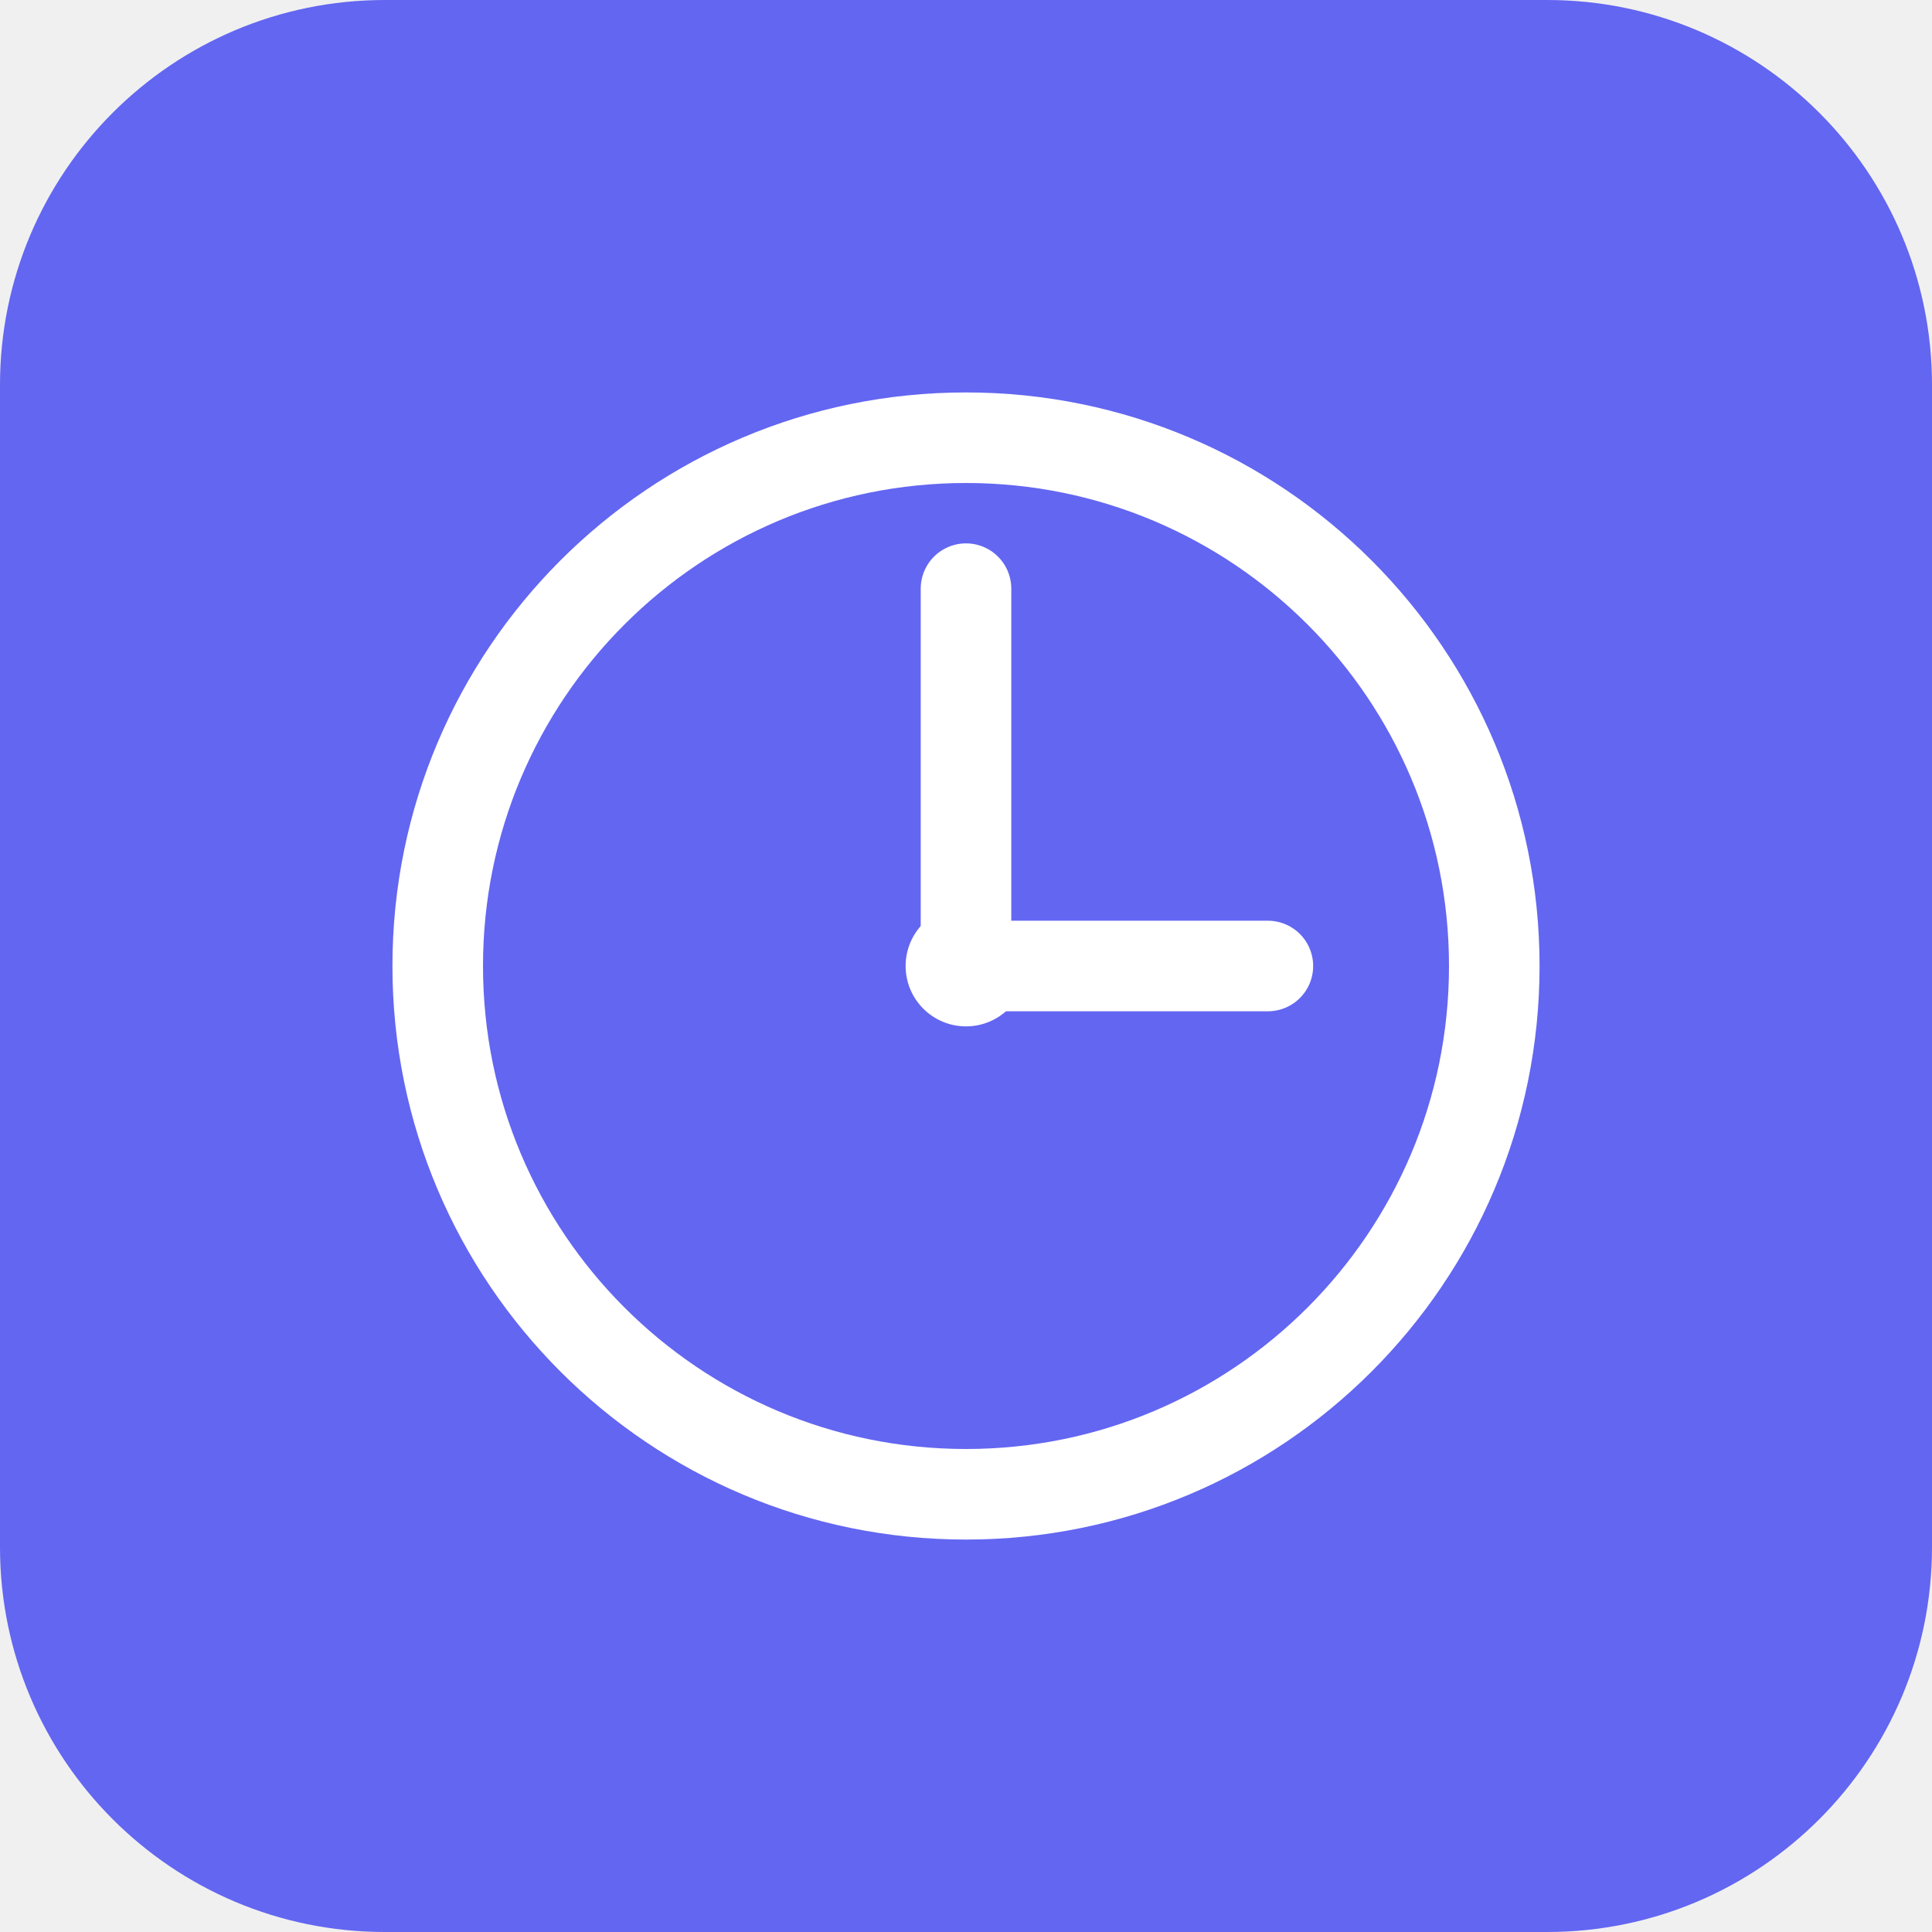
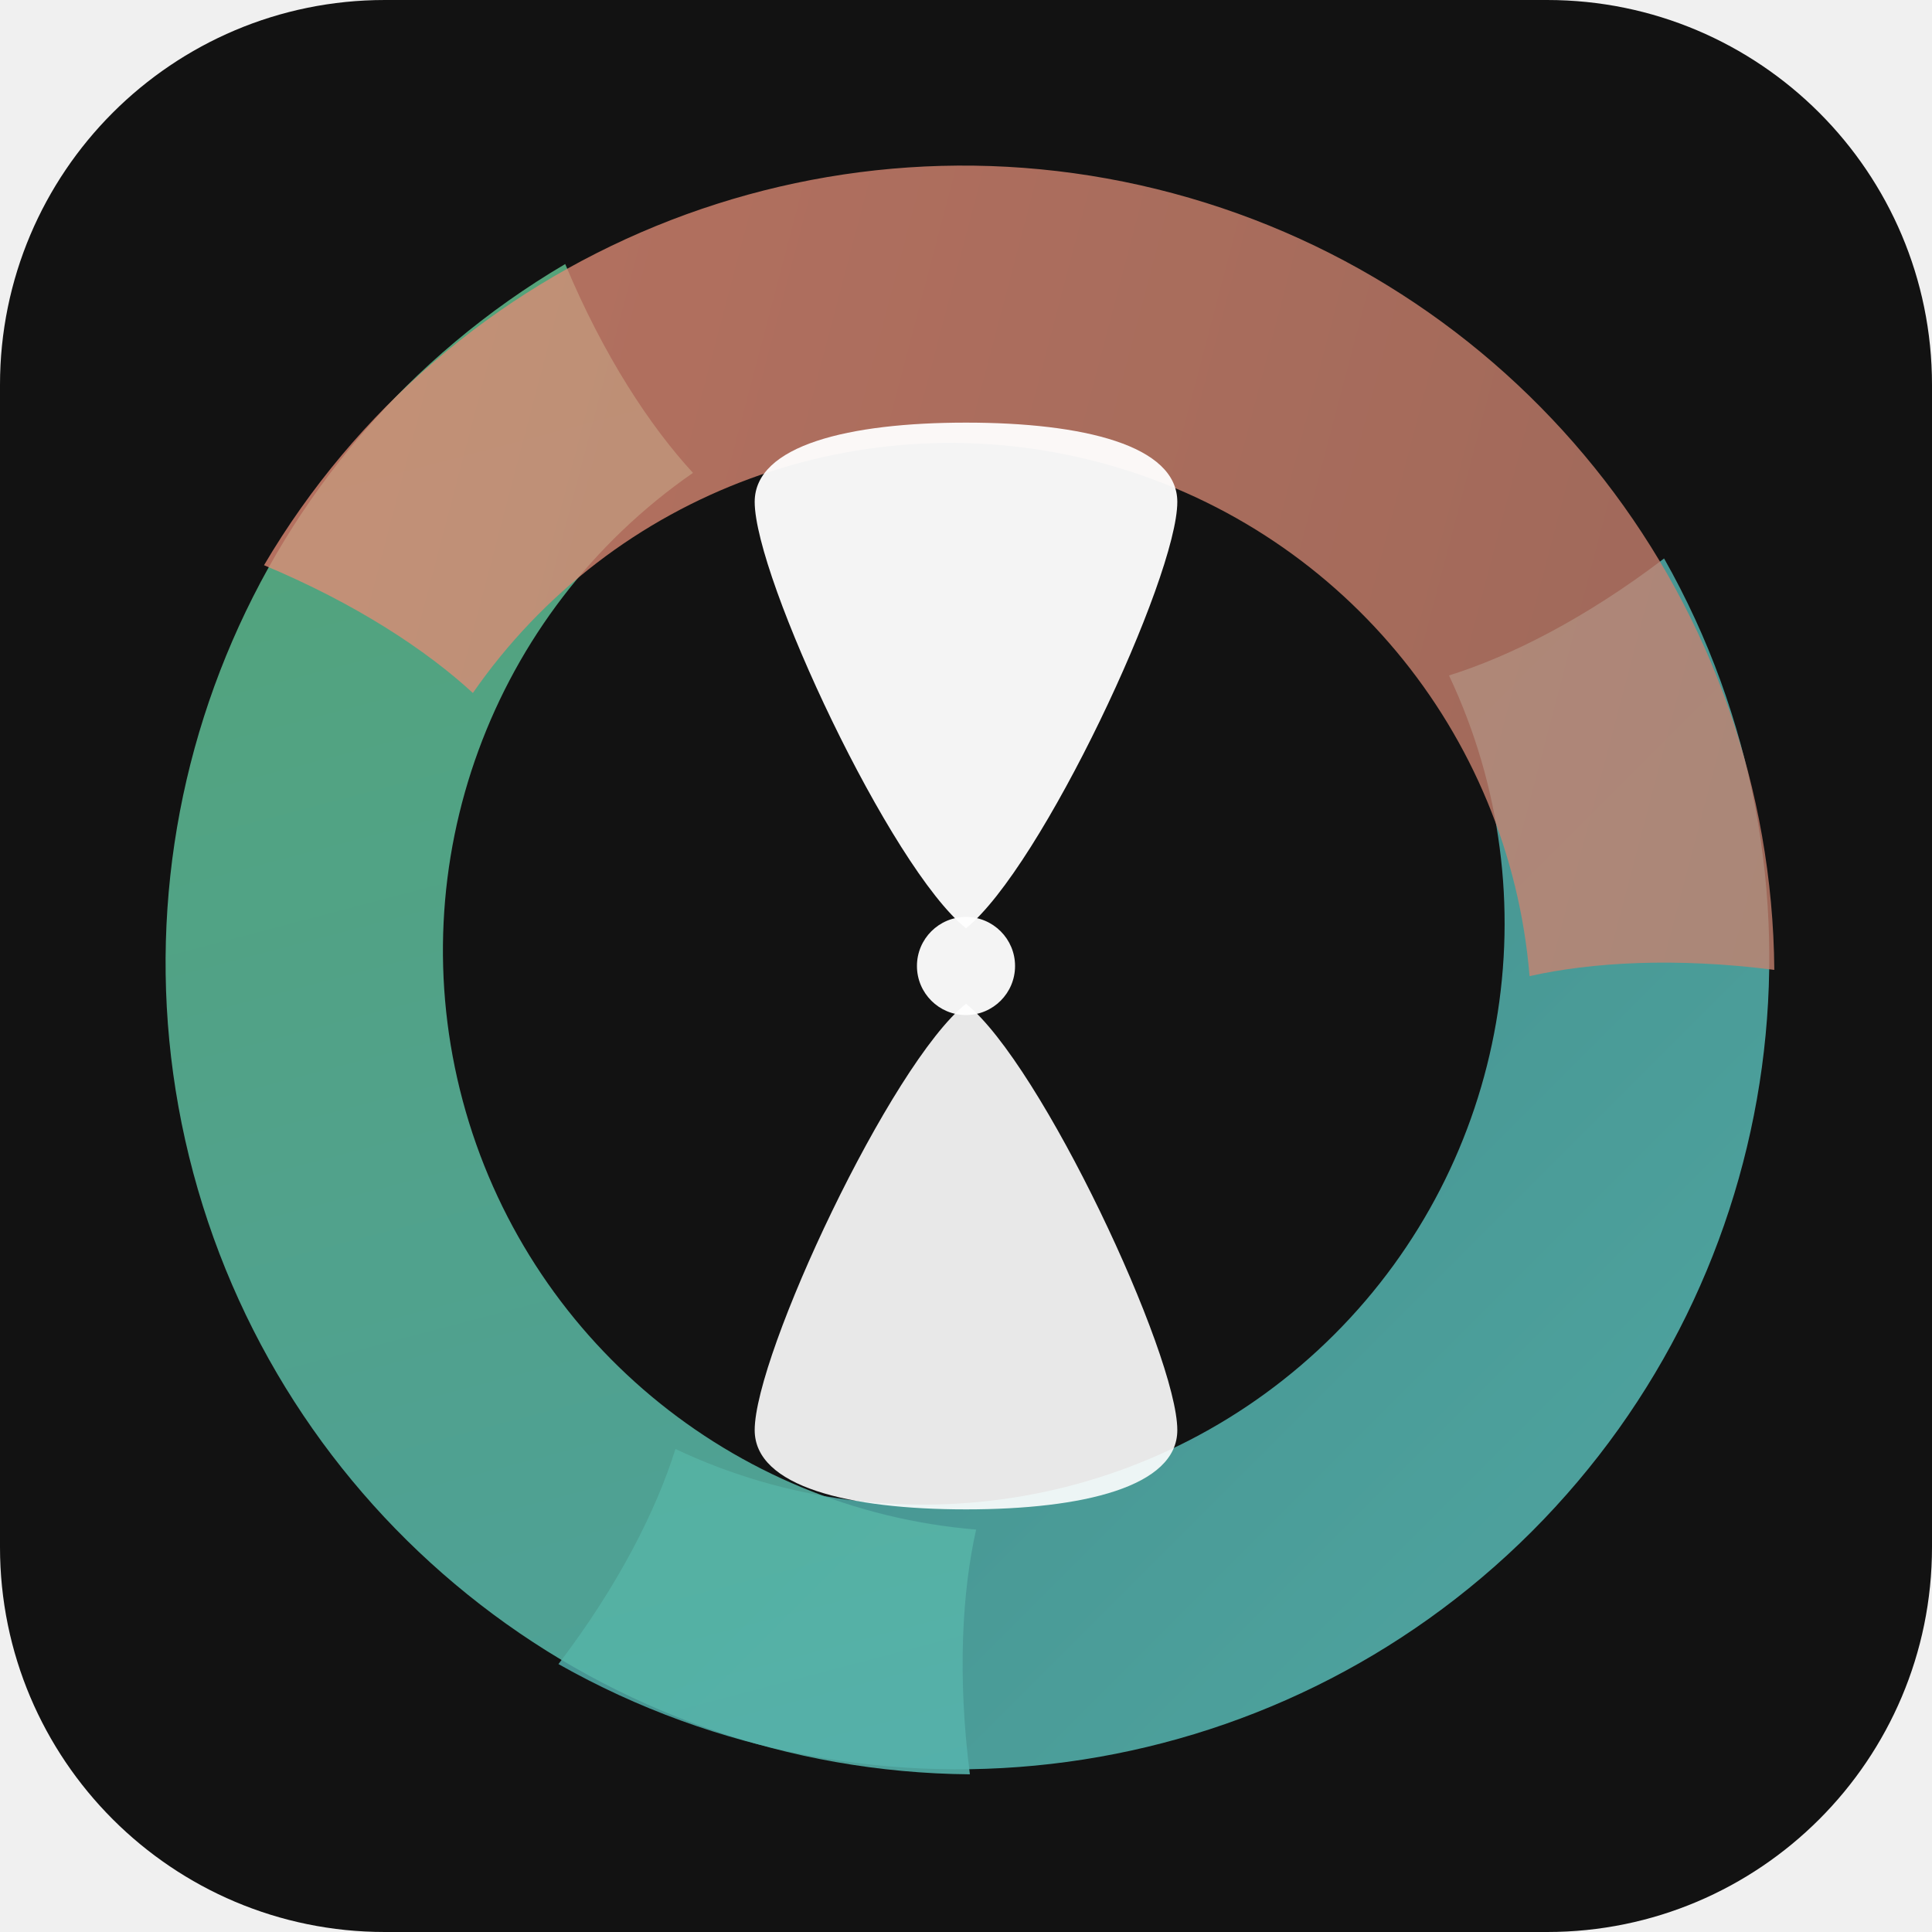
<svg xmlns="http://www.w3.org/2000/svg" width="512" height="512" viewBox="0 0 512 512">
-   <rect width="512" height="512" rx="102" fill="#6366f1" />
-   <g transform="translate(96, 96)">
-     <circle cx="160" cy="160" r="140" fill="none" stroke="white" stroke-width="24" />
-     <path d="M160 60 L160 160 L240 160" fill="none" stroke="white" stroke-width="24" stroke-linecap="round" stroke-linejoin="round" />
-     <circle cx="160" cy="160" r="16" fill="white" />
+   <defs>
+     <linearGradient id="teal" x1="0%" y1="0%" x2="100%" y2="100%">
+       <stop offset="0%" stop-color="#459492" />
+       <stop offset="100%" stop-color="#55B3AE" />
+     </linearGradient>
+     <linearGradient id="green" x1="0%" y1="100%" x2="100%" y2="0%">
+       <stop offset="0%" stop-color="#5DB786" />
+       <stop offset="100%" stop-color="#55B3AE" />
+     </linearGradient>
+     <linearGradient id="coral" x1="100%" y1="0%" x2="0%" y2="100%">
+       <stop offset="0%" stop-color="#E48C75" />
+       <stop offset="100%" stop-color="#C4806E" />
+     </linearGradient>
+   </defs>
+   <rect width="512" height="512" rx="102" fill="#121212" />
+   <g transform="translate(256, 256)">
+     <path d="M 185,-108 A 215,215 0 0,1 -108,185 C -92,164 -82,144 -77,128 A 154,154 0 0,0 128,-77 C 144,-82 164,-92 185,-108 Z" fill="url(#teal)" opacity="0.92" />
+     <path d="M 185,-108 A 215,215 0 0,1 -108,185 C -92,164 -82,144 -77,128 A 154,154 0 0,0 128,-77 C 144,-82 164,-92 185,-108 Z" fill="url(#green)" opacity="0.88" transform="rotate(120)" />
+     <path d="M 185,-108 A 215,215 0 0,1 -108,185 C -92,164 -82,144 -77,128 A 154,154 0 0,0 128,-77 C 144,-82 164,-92 185,-108 Z" fill="url(#coral)" opacity="0.78" transform="rotate(240)" />
+   </g>
+   <g transform="translate(256, 256)">
+     <path d="M -56,-123 C -56,-103 -20,-26 0,-10 C 20,-26 56,-103 56,-123 C 56,-138 31,-144 0,-144 C -31,-144 -56,-138 -56,-123 Z" fill="white" opacity="0.95" />
+     <path d="M 0,10 C -20,26 -56,103 -56,123 C -56,138 -31,144 0,144 C 31,144 56,138 56,123 C 56,103 20,26 0,10 Z" fill="white" opacity="0.90" />
+     <circle cx="0" cy="0" r="13" fill="white" opacity="0.95" />
  </g>
</svg>
